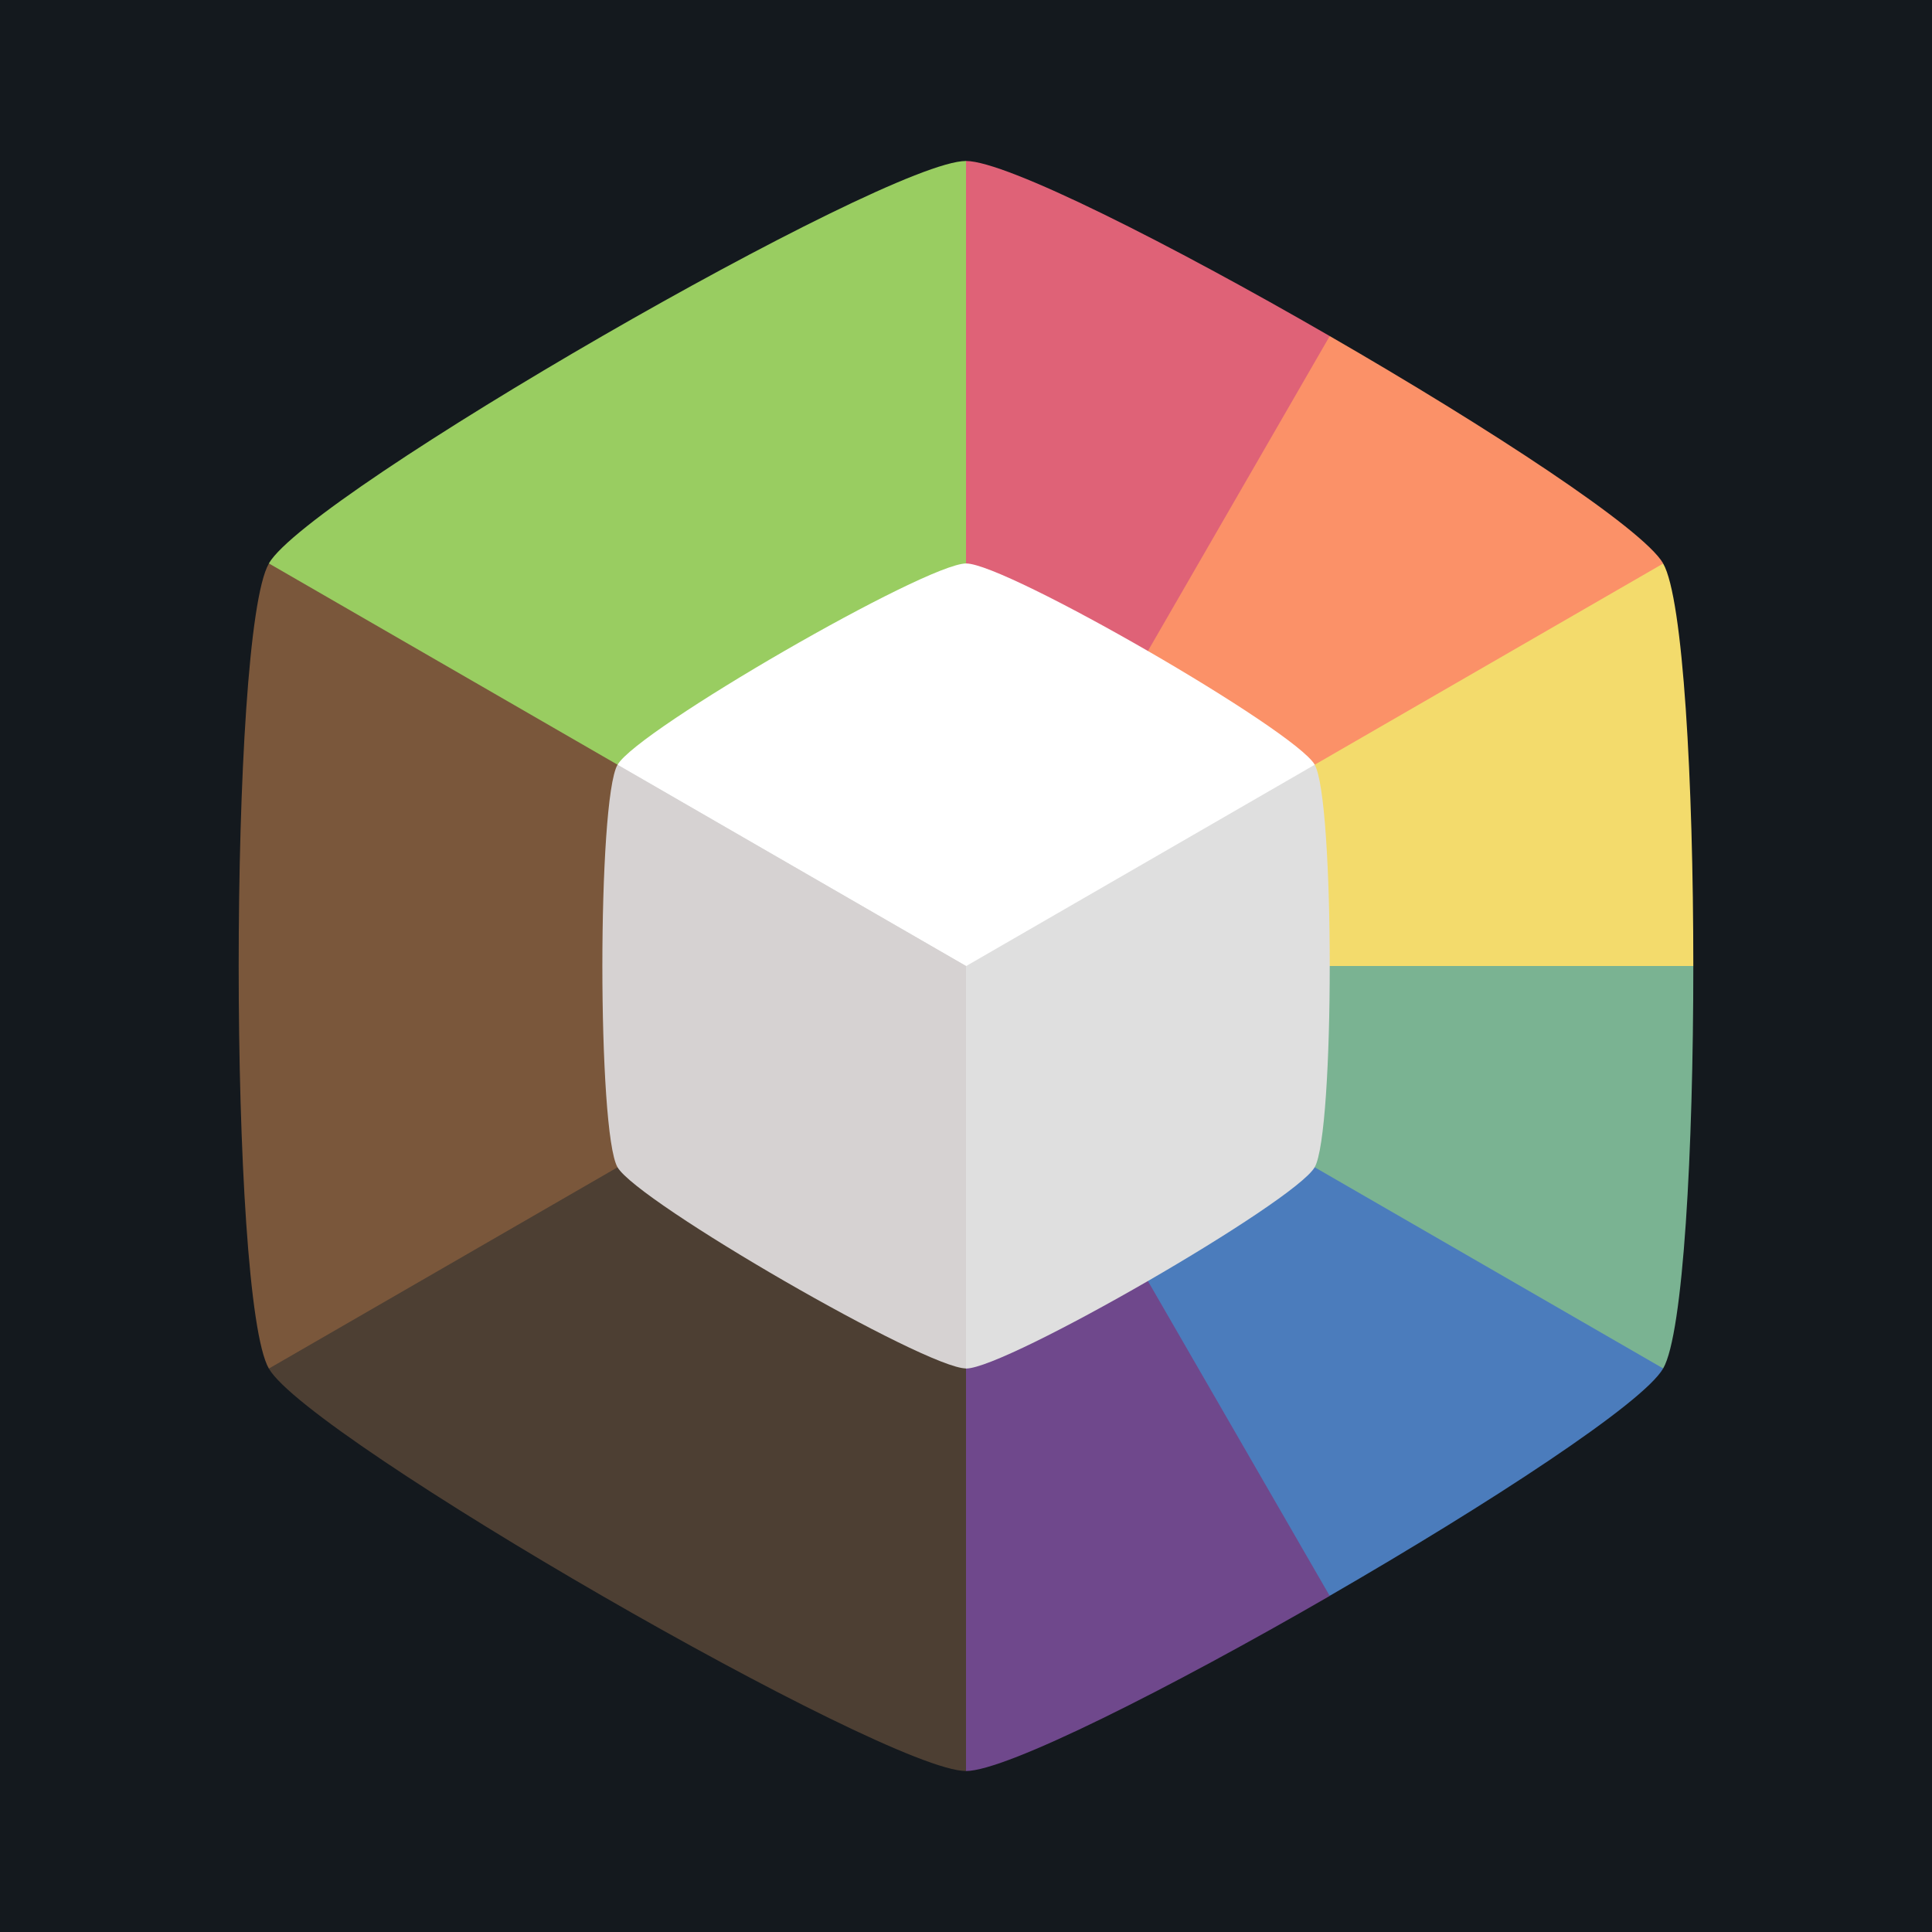
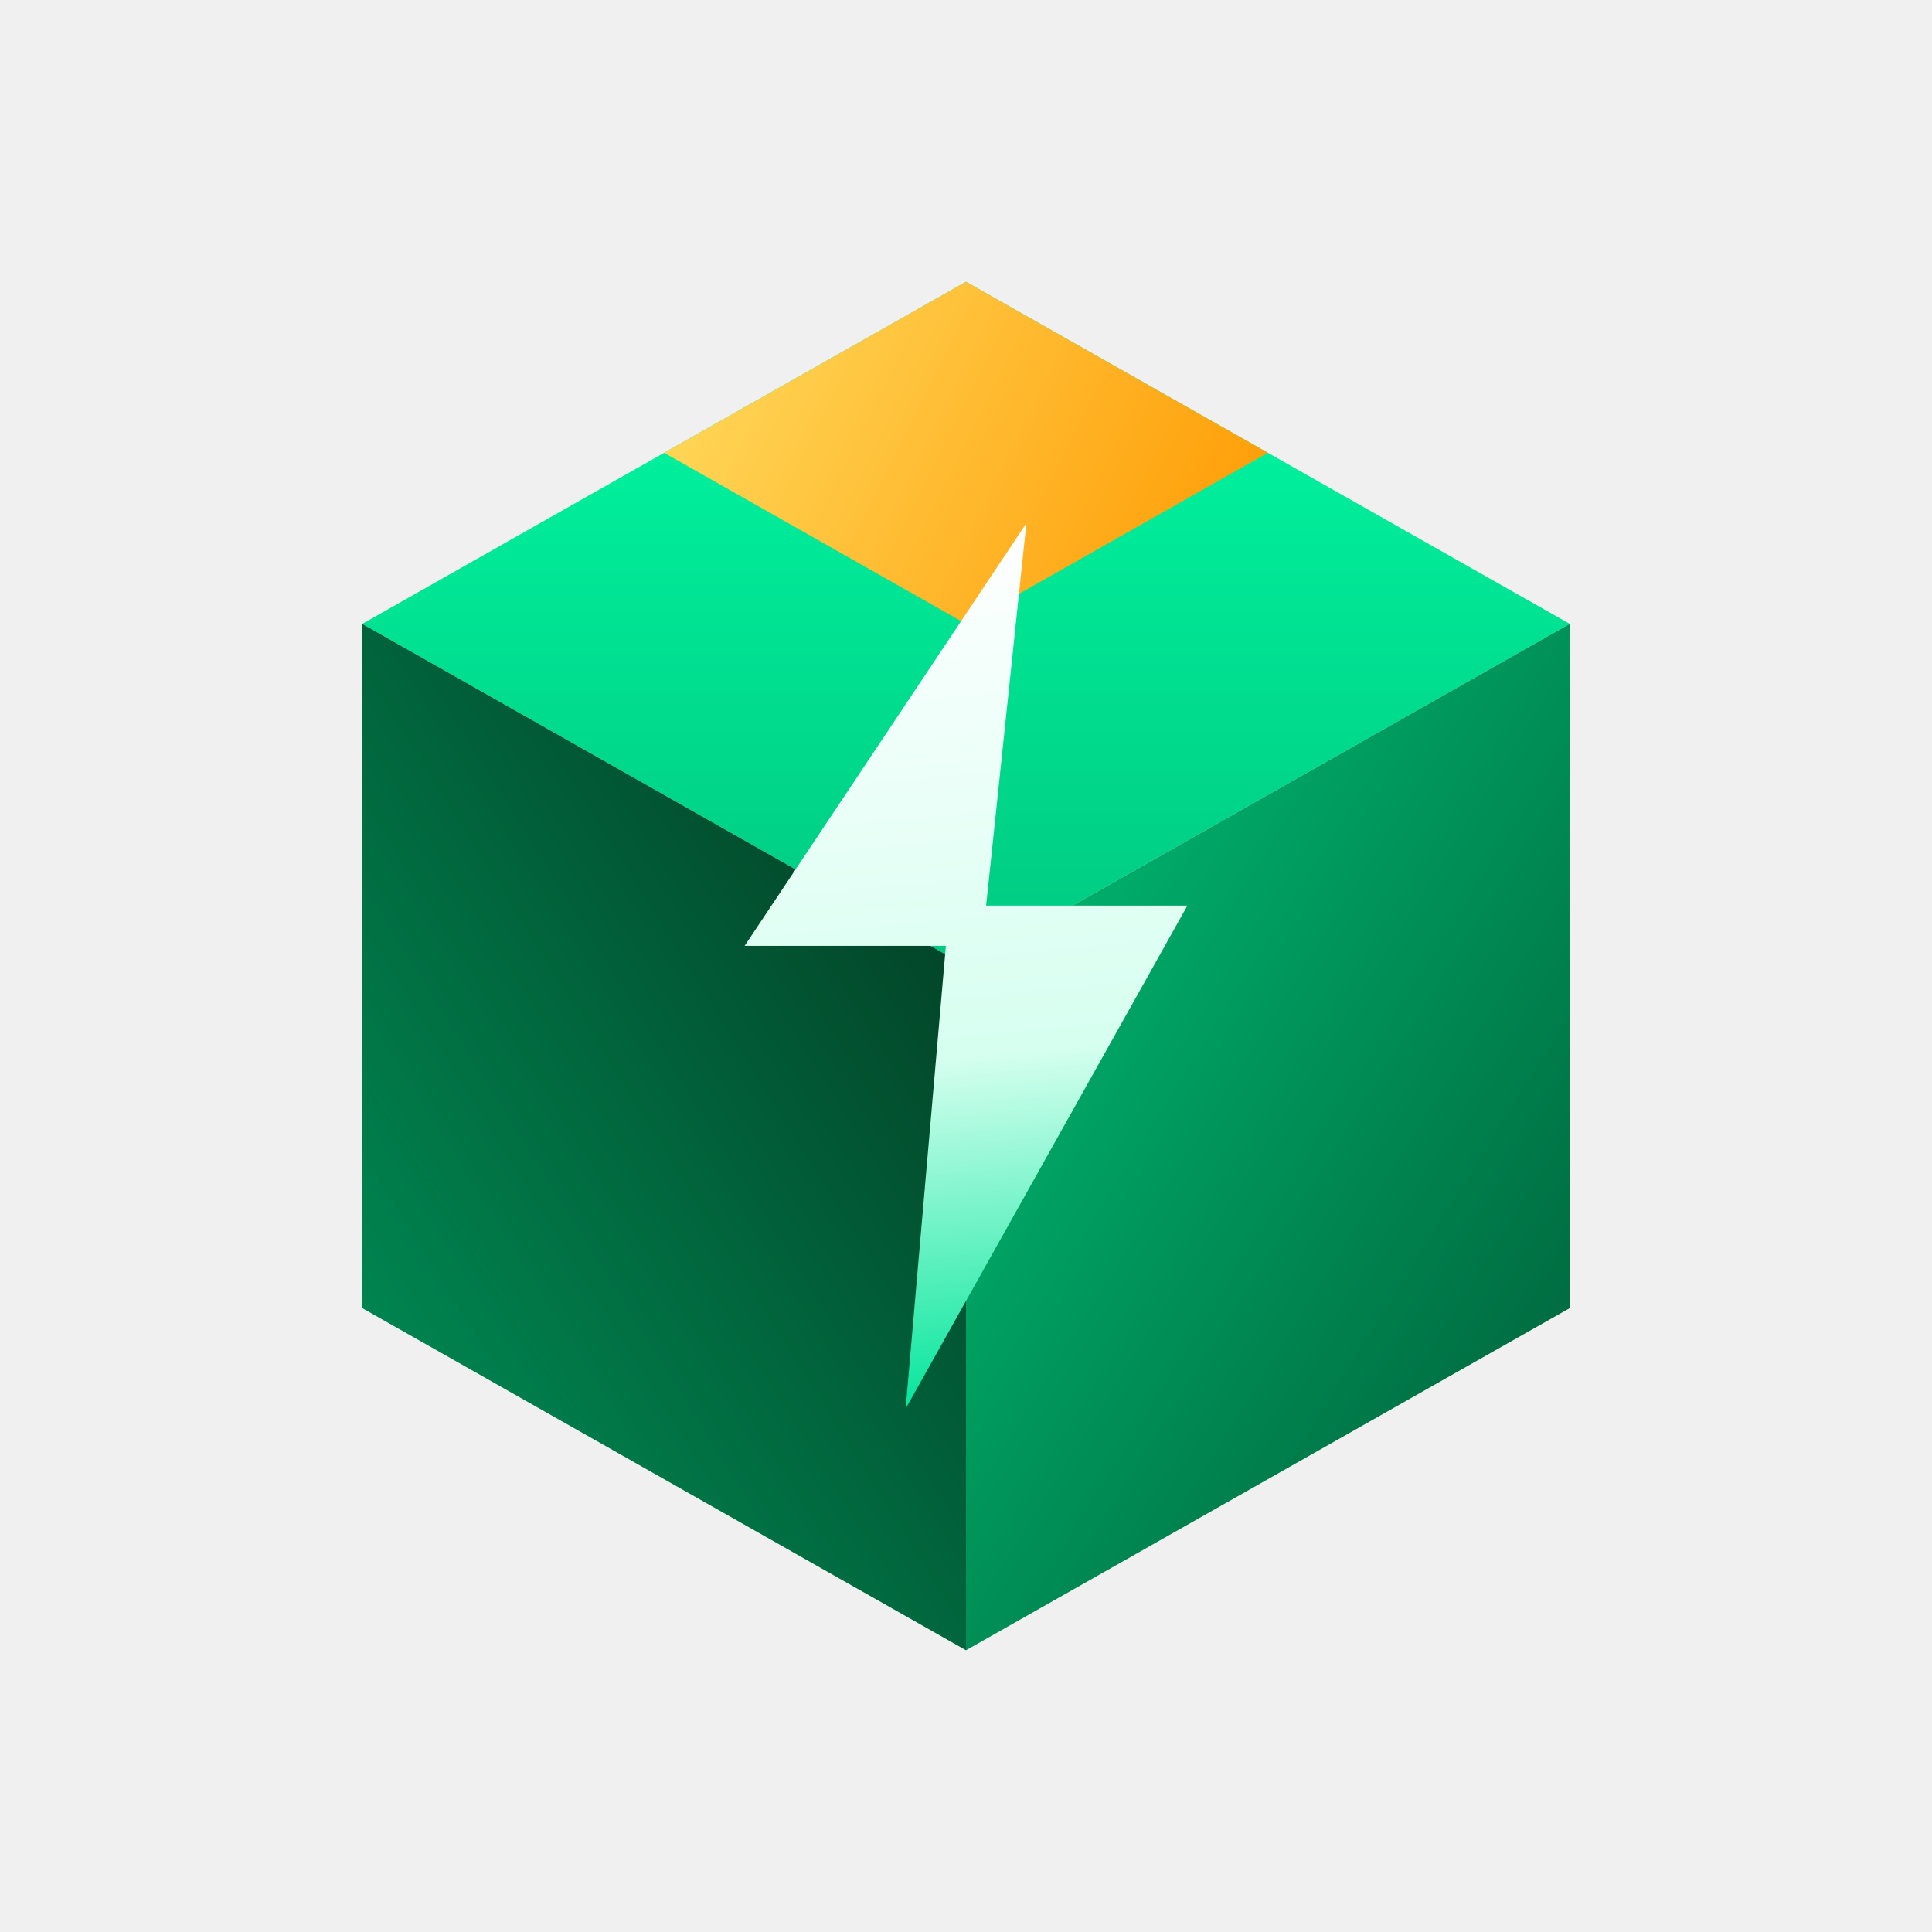
- <svg xmlns="http://www.w3.org/2000/svg" width="48" height="48" version="1.1" viewBox="0 0 12.7 12.7">
-   <rect x="9.5367e-8" y="9.5367e-8" width="12.7" height="12.7" fill="#14191e" stroke-width=".265" />
-   <g transform="matrix(.90909 0 0 .90909 .57737 .57727)">
-     <g stroke-width=".265">
-       <path d="m6.35 6.35" fill="#99cd61" />
-       <path d="m6.35 0.529-2.521 4.366 2.521 1.455 2.52-1.455 0.11-3.1c-1.151-0.665-2.339-1.266-2.63-1.266z" fill="#df6277" />
-       <path d="m8.98 1.795-2.63 4.555 2.52 1.455 2.521-4.366c-0.146-0.252-1.26-0.98-2.411-1.644z" fill="#fb9168" />
-       <path d="m11.391 3.44-5.041 2.91 2.52 1.455 2.739-1.455c0-1.329-0.073-2.658-0.218-2.91z" fill="#f3db6c" />
-       <path d="m6.35 6.35v2.91h5.041c0.146-0.252 0.218-1.581 0.218-2.91z" fill="#7ab392" />
-       <path d="m6.35 6.35v2.91l2.63 1.644c1.151-0.665 2.266-1.392 2.411-1.644z" fill="#4b7cbc" />
-       <path d="m6.35 6.35-2.521 1.455 2.521 4.366c0.291 0 1.479-0.601 2.63-1.266z" fill="#6f488c" />
-       <path d="m3.829 4.895-2.52 4.366c0.291 0.504 4.459 2.91 5.041 2.91v-5.821z" fill="#4d3f33" />
-       <path d="m1.309 3.44c-0.291 0.504-0.291 5.317 0 5.821l5.041-2.91v-2.91z" fill="#7a573b" />
-       <path d="m6.35 0.529c-0.582-2e-8 -4.75 2.406-5.041 2.91l5.041 2.91z" fill="#99cd61" />
-     </g>
-     <g transform="matrix(.88 0 0 .88 -10.906 -1.2421)">
-       <g transform="translate(13.26 2.2776)">
-         <path transform="matrix(.96975 0 0 .96975 .1921 .1921)" d="m6.35 2.939c-0.341 0-2.783 1.41-2.953 1.705l2.953 5.116 2.954-5.116c-0.171-0.295-2.613-1.705-2.954-1.705z" fill="#fff" stroke-width=".265" />
-       </g>
-       <path d="m16.746 6.974 2.864 4.961c0.331 0 2.699-1.367 2.864-1.654 0.165-0.286 0.165-3.021 0-3.307l-2.864 1.654z" fill="#dfdfdf" stroke-width=".265" />
-     </g>
-     <path d="m3.83 4.895c-0.146 0.252-0.146 2.658 0 2.91 0.146 0.252 2.229 1.455 2.52 1.455v-2.91z" fill="#d6d2d2" stroke-width=".265" />
+ <svg xmlns="http://www.w3.org/2000/svg" width="48" height="48" viewBox="0 0 48 48" fill="none">
+   <defs>
+     <linearGradient id="facetTopSocial" x1="24" y1="6" x2="24" y2="24" gradientUnits="userSpaceOnUse">
+       <stop offset="0%" stop-color="#00FFA8" />
+       <stop offset="100%" stop-color="#00C980" />
+     </linearGradient>
+     <linearGradient id="facetRightSocial" x1="24" y1="24" x2="40" y2="34" gradientUnits="userSpaceOnUse">
+       <stop offset="0%" stop-color="#00B36E" />
+       <stop offset="100%" stop-color="#00663D" />
+     </linearGradient>
+     <linearGradient id="facetLeftSocial" x1="8" y1="34" x2="24" y2="24" gradientUnits="userSpaceOnUse">
+       <stop offset="0%" stop-color="#008A54" />
+       <stop offset="100%" stop-color="#024528" />
+     </linearGradient>
+     <linearGradient id="goldCrownSocial" x1="16" y1="6" x2="32" y2="14" gradientUnits="userSpaceOnUse">
+       <stop offset="0%" stop-color="#FFE066" />
+       <stop offset="100%" stop-color="#FF9900" />
+     </linearGradient>
+     <linearGradient id="boltGradSocial" x1="23" y1="13" x2="25" y2="35" gradientUnits="userSpaceOnUse">
+       <stop offset="0%" stop-color="#FFFFFF" />
+       <stop offset="60%" stop-color="#D6FFF0" />
+       <stop offset="100%" stop-color="#00E599" />
+     </linearGradient>
+   </defs>
+   <g transform="translate(0, 0)">
+     <polygon points="24,7 39,15.5 24,24 9,15.5" fill="url(#facetTopSocial)" />
+     <polygon points="39,15.5 39,32.5 24,41 24,24" fill="url(#facetRightSocial)" />
+     <polygon points="9,15.5 24,24 24,41 9,32.5" fill="url(#facetLeftSocial)" />
+     <polygon points="24,7 31.5,11.25 24,15.5 16.5,11.25" fill="url(#goldCrownSocial)" />
+     <polygon points="25.5,13 18.5,23.5 23.5,23.5 22.5,35 29.5,22.5 24.5,22.5" fill="url(#boltGradSocial)" />
  </g>
</svg>
